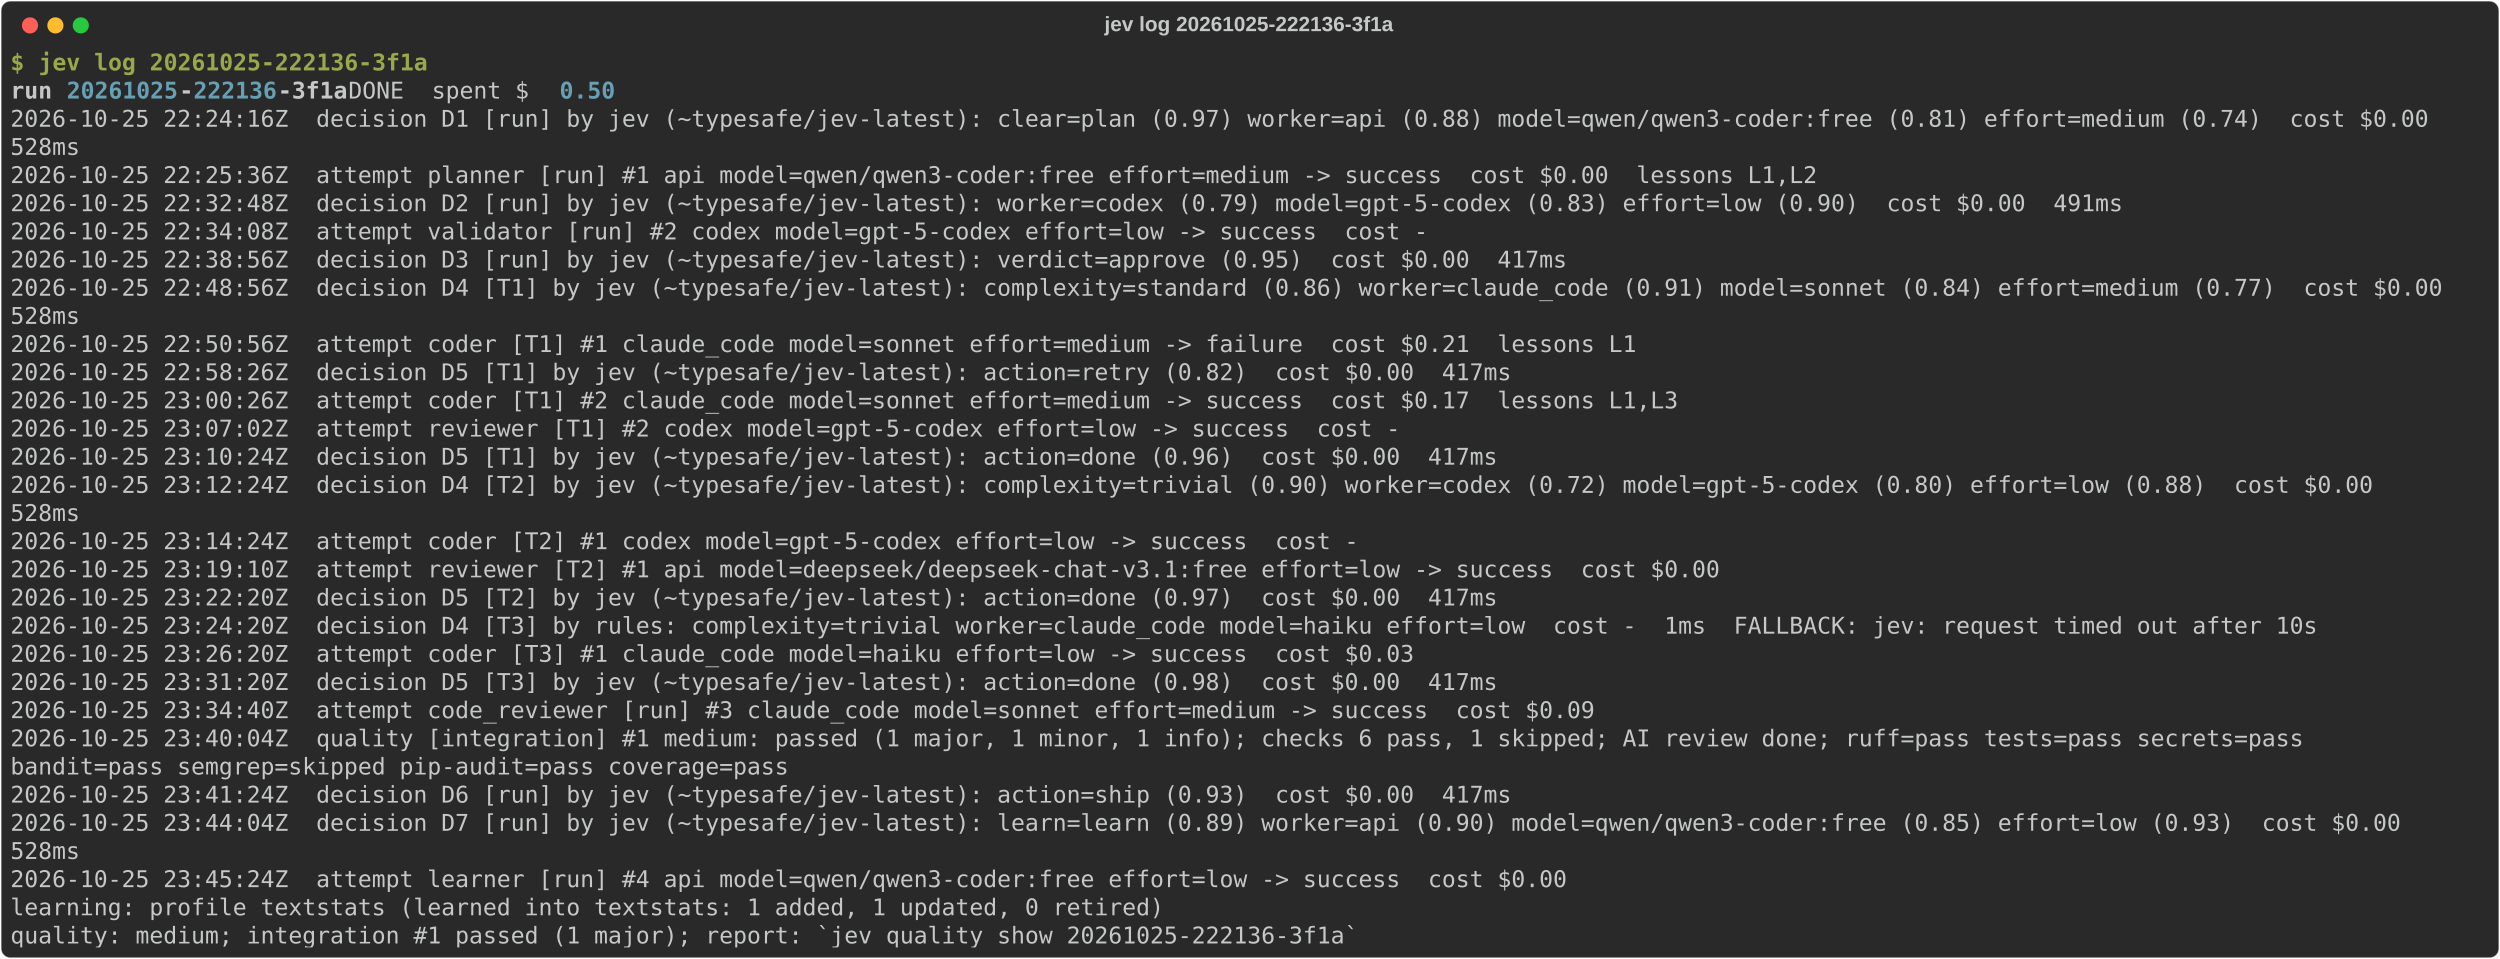
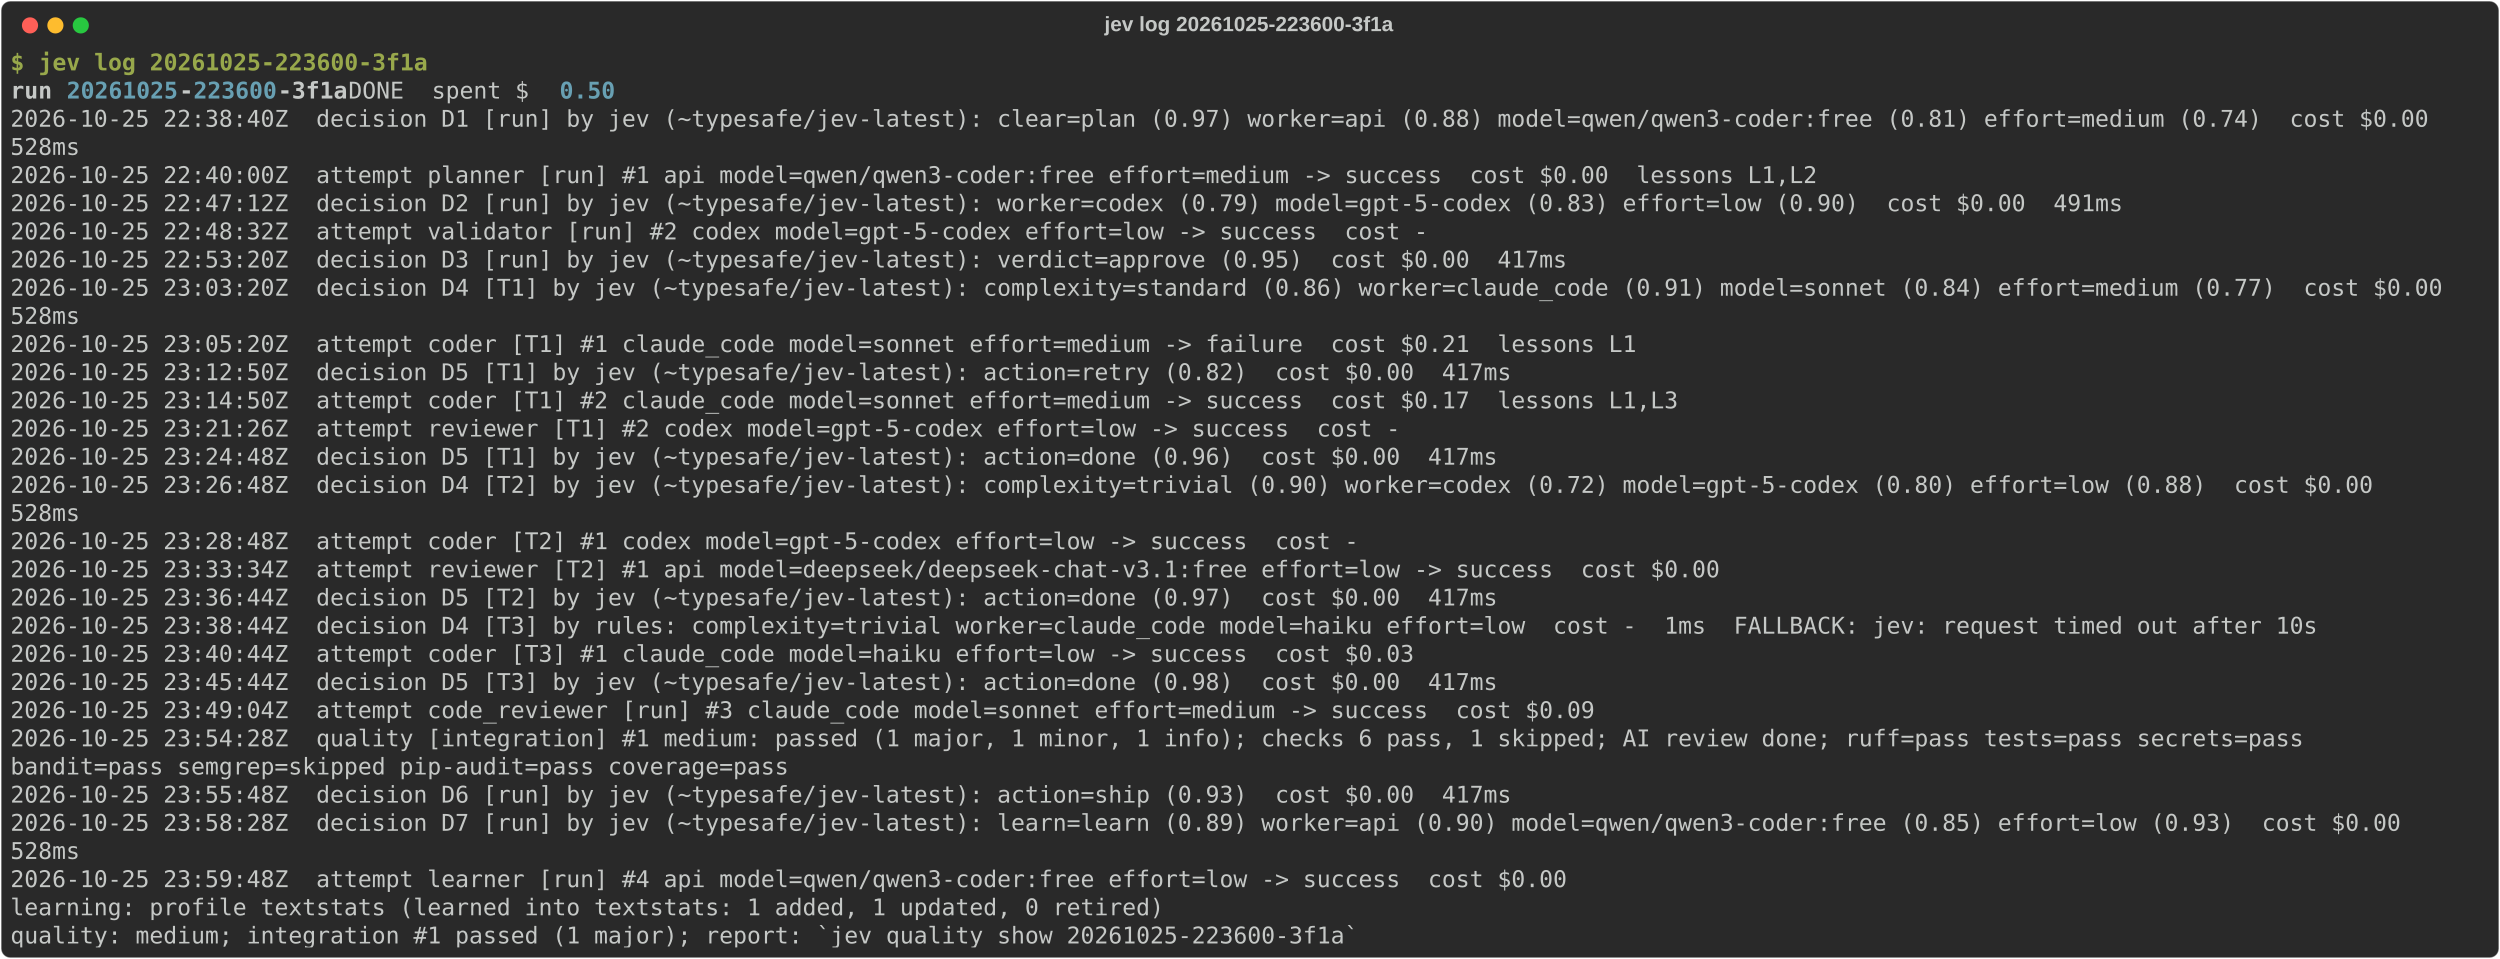
<svg xmlns="http://www.w3.org/2000/svg" class="rich-terminal" viewBox="0 0 2166 830.8">
  <style>

    @font-face {
        font-family: "Fira Code";
        src: local("FiraCode-Regular"),
                url("https://cdnjs.cloudflare.com/ajax/libs/firacode/6.2.0/woff2/FiraCode-Regular.woff2") format("woff2"),
                url("https://cdnjs.cloudflare.com/ajax/libs/firacode/6.2.0/woff/FiraCode-Regular.woff") format("woff");
        font-style: normal;
        font-weight: 400;
    }
    @font-face {
        font-family: "Fira Code";
        src: local("FiraCode-Bold"),
                url("https://cdnjs.cloudflare.com/ajax/libs/firacode/6.2.0/woff2/FiraCode-Bold.woff2") format("woff2"),
                url("https://cdnjs.cloudflare.com/ajax/libs/firacode/6.2.0/woff/FiraCode-Bold.woff") format("woff");
        font-style: bold;
        font-weight: 700;
    }

-     .terminal-2538786755-matrix {
+     .terminal-467259383-matrix {
        font-family: Fira Code, monospace;
        font-size: 20px;
        line-height: 24.4px;
        font-variant-east-asian: full-width;
    }

-     .terminal-2538786755-title {
+     .terminal-467259383-title {
        font-size: 18px;
        font-weight: bold;
        font-family: arial;
    }

-     .terminal-2538786755-r1 { fill: #98a84b;font-weight: bold }
- .terminal-2538786755-r2 { fill: #c5c8c6 }
- .terminal-2538786755-r3 { fill: #c5c8c6;font-weight: bold }
- .terminal-2538786755-r4 { fill: #68a0b3;font-weight: bold }
+     .terminal-467259383-r1 { fill: #98a84b;font-weight: bold }
+ .terminal-467259383-r2 { fill: #c5c8c6 }
+ .terminal-467259383-r3 { fill: #c5c8c6;font-weight: bold }
+ .terminal-467259383-r4 { fill: #68a0b3;font-weight: bold }
    </style>
  <defs>
-     <clipPath id="terminal-2538786755-clip-terminal">
+     <clipPath id="terminal-467259383-clip-terminal">
      <rect x="0" y="0" width="2146.2" height="779.8" />
    </clipPath>
-     <clipPath id="terminal-2538786755-line-0">
+     <clipPath id="terminal-467259383-line-0">
      <rect x="0" y="1.5" width="2147.2" height="24.65" />
    </clipPath>
-     <clipPath id="terminal-2538786755-line-1">
+     <clipPath id="terminal-467259383-line-1">
      <rect x="0" y="25.9" width="2147.2" height="24.65" />
    </clipPath>
-     <clipPath id="terminal-2538786755-line-2">
+     <clipPath id="terminal-467259383-line-2">
      <rect x="0" y="50.3" width="2147.2" height="24.65" />
    </clipPath>
-     <clipPath id="terminal-2538786755-line-3">
+     <clipPath id="terminal-467259383-line-3">
      <rect x="0" y="74.7" width="2147.2" height="24.65" />
    </clipPath>
-     <clipPath id="terminal-2538786755-line-4">
+     <clipPath id="terminal-467259383-line-4">
      <rect x="0" y="99.1" width="2147.2" height="24.65" />
    </clipPath>
-     <clipPath id="terminal-2538786755-line-5">
+     <clipPath id="terminal-467259383-line-5">
      <rect x="0" y="123.5" width="2147.2" height="24.65" />
    </clipPath>
-     <clipPath id="terminal-2538786755-line-6">
+     <clipPath id="terminal-467259383-line-6">
      <rect x="0" y="147.9" width="2147.2" height="24.65" />
    </clipPath>
-     <clipPath id="terminal-2538786755-line-7">
+     <clipPath id="terminal-467259383-line-7">
      <rect x="0" y="172.3" width="2147.2" height="24.65" />
    </clipPath>
-     <clipPath id="terminal-2538786755-line-8">
+     <clipPath id="terminal-467259383-line-8">
      <rect x="0" y="196.7" width="2147.2" height="24.65" />
    </clipPath>
-     <clipPath id="terminal-2538786755-line-9">
+     <clipPath id="terminal-467259383-line-9">
      <rect x="0" y="221.1" width="2147.2" height="24.65" />
    </clipPath>
-     <clipPath id="terminal-2538786755-line-10">
+     <clipPath id="terminal-467259383-line-10">
      <rect x="0" y="245.5" width="2147.2" height="24.65" />
    </clipPath>
-     <clipPath id="terminal-2538786755-line-11">
+     <clipPath id="terminal-467259383-line-11">
      <rect x="0" y="269.9" width="2147.2" height="24.65" />
    </clipPath>
-     <clipPath id="terminal-2538786755-line-12">
+     <clipPath id="terminal-467259383-line-12">
      <rect x="0" y="294.3" width="2147.2" height="24.65" />
    </clipPath>
-     <clipPath id="terminal-2538786755-line-13">
+     <clipPath id="terminal-467259383-line-13">
      <rect x="0" y="318.7" width="2147.2" height="24.65" />
    </clipPath>
-     <clipPath id="terminal-2538786755-line-14">
+     <clipPath id="terminal-467259383-line-14">
      <rect x="0" y="343.1" width="2147.2" height="24.65" />
    </clipPath>
-     <clipPath id="terminal-2538786755-line-15">
+     <clipPath id="terminal-467259383-line-15">
      <rect x="0" y="367.5" width="2147.2" height="24.65" />
    </clipPath>
-     <clipPath id="terminal-2538786755-line-16">
+     <clipPath id="terminal-467259383-line-16">
      <rect x="0" y="391.9" width="2147.2" height="24.65" />
    </clipPath>
-     <clipPath id="terminal-2538786755-line-17">
+     <clipPath id="terminal-467259383-line-17">
      <rect x="0" y="416.3" width="2147.2" height="24.65" />
    </clipPath>
-     <clipPath id="terminal-2538786755-line-18">
+     <clipPath id="terminal-467259383-line-18">
      <rect x="0" y="440.7" width="2147.2" height="24.65" />
    </clipPath>
-     <clipPath id="terminal-2538786755-line-19">
+     <clipPath id="terminal-467259383-line-19">
      <rect x="0" y="465.1" width="2147.2" height="24.65" />
    </clipPath>
-     <clipPath id="terminal-2538786755-line-20">
+     <clipPath id="terminal-467259383-line-20">
      <rect x="0" y="489.5" width="2147.2" height="24.65" />
    </clipPath>
-     <clipPath id="terminal-2538786755-line-21">
+     <clipPath id="terminal-467259383-line-21">
      <rect x="0" y="513.9" width="2147.2" height="24.65" />
    </clipPath>
-     <clipPath id="terminal-2538786755-line-22">
+     <clipPath id="terminal-467259383-line-22">
      <rect x="0" y="538.3" width="2147.2" height="24.65" />
    </clipPath>
-     <clipPath id="terminal-2538786755-line-23">
+     <clipPath id="terminal-467259383-line-23">
      <rect x="0" y="562.7" width="2147.2" height="24.65" />
    </clipPath>
-     <clipPath id="terminal-2538786755-line-24">
+     <clipPath id="terminal-467259383-line-24">
      <rect x="0" y="587.1" width="2147.2" height="24.65" />
    </clipPath>
-     <clipPath id="terminal-2538786755-line-25">
+     <clipPath id="terminal-467259383-line-25">
      <rect x="0" y="611.5" width="2147.2" height="24.65" />
    </clipPath>
-     <clipPath id="terminal-2538786755-line-26">
+     <clipPath id="terminal-467259383-line-26">
      <rect x="0" y="635.9" width="2147.2" height="24.65" />
    </clipPath>
-     <clipPath id="terminal-2538786755-line-27">
+     <clipPath id="terminal-467259383-line-27">
      <rect x="0" y="660.3" width="2147.2" height="24.65" />
    </clipPath>
-     <clipPath id="terminal-2538786755-line-28">
+     <clipPath id="terminal-467259383-line-28">
      <rect x="0" y="684.7" width="2147.2" height="24.65" />
    </clipPath>
-     <clipPath id="terminal-2538786755-line-29">
+     <clipPath id="terminal-467259383-line-29">
      <rect x="0" y="709.1" width="2147.2" height="24.65" />
    </clipPath>
-     <clipPath id="terminal-2538786755-line-30">
+     <clipPath id="terminal-467259383-line-30">
      <rect x="0" y="733.5" width="2147.2" height="24.65" />
    </clipPath>
  </defs>
  <rect fill="#292929" stroke="rgba(255,255,255,0.35)" stroke-width="1" x="1" y="1" width="2164" height="828.8" rx="8" />
-   <text class="terminal-2538786755-title" fill="#c5c8c6" text-anchor="middle" x="1082" y="27">jev log 20261025-222136-3f1a</text>
+   <text class="terminal-467259383-title" fill="#c5c8c6" text-anchor="middle" x="1082" y="27">jev log 20261025-223600-3f1a</text>
  <g transform="translate(26,22)">
    <circle cx="0" cy="0" r="7" fill="#ff5f57" />
    <circle cx="22" cy="0" r="7" fill="#febc2e" />
    <circle cx="44" cy="0" r="7" fill="#28c840" />
  </g>
-   <g transform="translate(9, 41)" clip-path="url(#terminal-2538786755-clip-terminal)">
-     <g class="terminal-2538786755-matrix">
-       <text class="terminal-2538786755-r1" x="0" y="20" textLength="24.4" clip-path="url(#terminal-2538786755-line-0)">$ </text>
-       <text class="terminal-2538786755-r1" x="24.4" y="20" textLength="341.6" clip-path="url(#terminal-2538786755-line-0)">jev log 20261025-222136-3f1a</text>
-       <text class="terminal-2538786755-r2" x="2147.2" y="20" textLength="12.2" clip-path="url(#terminal-2538786755-line-0)">
- </text>
-       <text class="terminal-2538786755-r3" x="0" y="44.4" textLength="48.8" clip-path="url(#terminal-2538786755-line-1)">run </text>
-       <text class="terminal-2538786755-r4" x="48.8" y="44.4" textLength="97.6" clip-path="url(#terminal-2538786755-line-1)">20261025</text>
-       <text class="terminal-2538786755-r3" x="146.4" y="44.4" textLength="12.2" clip-path="url(#terminal-2538786755-line-1)">-</text>
-       <text class="terminal-2538786755-r4" x="158.6" y="44.4" textLength="73.2" clip-path="url(#terminal-2538786755-line-1)">222136</text>
-       <text class="terminal-2538786755-r3" x="231.8" y="44.4" textLength="61" clip-path="url(#terminal-2538786755-line-1)">-3f1a</text>
-       <text class="terminal-2538786755-r2" x="292.8" y="44.4" textLength="183" clip-path="url(#terminal-2538786755-line-1)">  DONE  spent $</text>
-       <text class="terminal-2538786755-r4" x="475.8" y="44.4" textLength="48.8" clip-path="url(#terminal-2538786755-line-1)">0.50</text>
-       <text class="terminal-2538786755-r2" x="2147.2" y="44.4" textLength="12.2" clip-path="url(#terminal-2538786755-line-1)">
- </text>
-       <text class="terminal-2538786755-r2" x="0" y="68.8" textLength="2147.2" clip-path="url(#terminal-2538786755-line-2)">2026-10-25 22:24:16Z  decision D1 [run] by jev (~typesafe/jev-latest): clear=plan (0.97) worker=api (0.88) model=qwen/qwen3-coder:free (0.81) effort=medium (0.74)  cost $0.00  </text>
-       <text class="terminal-2538786755-r2" x="2147.2" y="68.8" textLength="12.2" clip-path="url(#terminal-2538786755-line-2)">
- </text>
-       <text class="terminal-2538786755-r2" x="0" y="93.2" textLength="61" clip-path="url(#terminal-2538786755-line-3)">528ms</text>
-       <text class="terminal-2538786755-r2" x="2147.2" y="93.2" textLength="12.2" clip-path="url(#terminal-2538786755-line-3)">
- </text>
-       <text class="terminal-2538786755-r2" x="0" y="117.6" textLength="1586" clip-path="url(#terminal-2538786755-line-4)">2026-10-25 22:25:36Z  attempt planner [run] #1 api model=qwen/qwen3-coder:free effort=medium -&gt; success  cost $0.00  lessons L1,L2</text>
-       <text class="terminal-2538786755-r2" x="2147.2" y="117.6" textLength="12.2" clip-path="url(#terminal-2538786755-line-4)">
- </text>
-       <text class="terminal-2538786755-r2" x="0" y="142" textLength="1854.4" clip-path="url(#terminal-2538786755-line-5)">2026-10-25 22:32:48Z  decision D2 [run] by jev (~typesafe/jev-latest): worker=codex (0.79) model=gpt-5-codex (0.83) effort=low (0.90)  cost $0.00  491ms</text>
-       <text class="terminal-2538786755-r2" x="2147.2" y="142" textLength="12.2" clip-path="url(#terminal-2538786755-line-5)">
- </text>
-       <text class="terminal-2538786755-r2" x="0" y="166.4" textLength="1244.4" clip-path="url(#terminal-2538786755-line-6)">2026-10-25 22:34:08Z  attempt validator [run] #2 codex model=gpt-5-codex effort=low -&gt; success  cost -</text>
-       <text class="terminal-2538786755-r2" x="2147.2" y="166.4" textLength="12.2" clip-path="url(#terminal-2538786755-line-6)">
- </text>
-       <text class="terminal-2538786755-r2" x="0" y="190.8" textLength="1366.4" clip-path="url(#terminal-2538786755-line-7)">2026-10-25 22:38:56Z  decision D3 [run] by jev (~typesafe/jev-latest): verdict=approve (0.95)  cost $0.00  417ms</text>
-       <text class="terminal-2538786755-r2" x="2147.2" y="190.8" textLength="12.2" clip-path="url(#terminal-2538786755-line-7)">
- </text>
-       <text class="terminal-2538786755-r2" x="0" y="215.2" textLength="2147.2" clip-path="url(#terminal-2538786755-line-8)">2026-10-25 22:48:56Z  decision D4 [T1] by jev (~typesafe/jev-latest): complexity=standard (0.86) worker=claude_code (0.91) model=sonnet (0.84) effort=medium (0.77)  cost $0.00 </text>
-       <text class="terminal-2538786755-r2" x="2147.2" y="215.2" textLength="12.2" clip-path="url(#terminal-2538786755-line-8)">
- </text>
-       <text class="terminal-2538786755-r2" x="0" y="239.6" textLength="61" clip-path="url(#terminal-2538786755-line-9)">528ms</text>
-       <text class="terminal-2538786755-r2" x="2147.2" y="239.6" textLength="12.2" clip-path="url(#terminal-2538786755-line-9)">
- </text>
-       <text class="terminal-2538786755-r2" x="0" y="264" textLength="1427.4" clip-path="url(#terminal-2538786755-line-10)">2026-10-25 22:50:56Z  attempt coder [T1] #1 claude_code model=sonnet effort=medium -&gt; failure  cost $0.21  lessons L1</text>
-       <text class="terminal-2538786755-r2" x="2147.2" y="264" textLength="12.2" clip-path="url(#terminal-2538786755-line-10)">
- </text>
-       <text class="terminal-2538786755-r2" x="0" y="288.4" textLength="1317.6" clip-path="url(#terminal-2538786755-line-11)">2026-10-25 22:58:26Z  decision D5 [T1] by jev (~typesafe/jev-latest): action=retry (0.82)  cost $0.00  417ms</text>
-       <text class="terminal-2538786755-r2" x="2147.2" y="288.4" textLength="12.2" clip-path="url(#terminal-2538786755-line-11)">
- </text>
-       <text class="terminal-2538786755-r2" x="0" y="312.8" textLength="1464" clip-path="url(#terminal-2538786755-line-12)">2026-10-25 23:00:26Z  attempt coder [T1] #2 claude_code model=sonnet effort=medium -&gt; success  cost $0.17  lessons L1,L3</text>
-       <text class="terminal-2538786755-r2" x="2147.2" y="312.8" textLength="12.2" clip-path="url(#terminal-2538786755-line-12)">
- </text>
-       <text class="terminal-2538786755-r2" x="0" y="337.2" textLength="1220" clip-path="url(#terminal-2538786755-line-13)">2026-10-25 23:07:02Z  attempt reviewer [T1] #2 codex model=gpt-5-codex effort=low -&gt; success  cost -</text>
-       <text class="terminal-2538786755-r2" x="2147.2" y="337.2" textLength="12.2" clip-path="url(#terminal-2538786755-line-13)">
- </text>
-       <text class="terminal-2538786755-r2" x="0" y="361.6" textLength="1305.4" clip-path="url(#terminal-2538786755-line-14)">2026-10-25 23:10:24Z  decision D5 [T1] by jev (~typesafe/jev-latest): action=done (0.96)  cost $0.00  417ms</text>
-       <text class="terminal-2538786755-r2" x="2147.2" y="361.6" textLength="12.2" clip-path="url(#terminal-2538786755-line-14)">
- </text>
-       <text class="terminal-2538786755-r2" x="0" y="386" textLength="2098.4" clip-path="url(#terminal-2538786755-line-15)">2026-10-25 23:12:24Z  decision D4 [T2] by jev (~typesafe/jev-latest): complexity=trivial (0.90) worker=codex (0.72) model=gpt-5-codex (0.80) effort=low (0.88)  cost $0.00  </text>
-       <text class="terminal-2538786755-r2" x="2147.2" y="386" textLength="12.2" clip-path="url(#terminal-2538786755-line-15)">
- </text>
-       <text class="terminal-2538786755-r2" x="0" y="410.4" textLength="61" clip-path="url(#terminal-2538786755-line-16)">528ms</text>
-       <text class="terminal-2538786755-r2" x="2147.2" y="410.4" textLength="12.2" clip-path="url(#terminal-2538786755-line-16)">
- </text>
-       <text class="terminal-2538786755-r2" x="0" y="434.8" textLength="1183.4" clip-path="url(#terminal-2538786755-line-17)">2026-10-25 23:14:24Z  attempt coder [T2] #1 codex model=gpt-5-codex effort=low -&gt; success  cost -</text>
-       <text class="terminal-2538786755-r2" x="2147.2" y="434.8" textLength="12.2" clip-path="url(#terminal-2538786755-line-17)">
- </text>
-       <text class="terminal-2538786755-r2" x="0" y="459.2" textLength="1500.6" clip-path="url(#terminal-2538786755-line-18)">2026-10-25 23:19:10Z  attempt reviewer [T2] #1 api model=deepseek/deepseek-chat-v3.1:free effort=low -&gt; success  cost $0.00</text>
-       <text class="terminal-2538786755-r2" x="2147.2" y="459.2" textLength="12.2" clip-path="url(#terminal-2538786755-line-18)">
- </text>
-       <text class="terminal-2538786755-r2" x="0" y="483.6" textLength="1305.4" clip-path="url(#terminal-2538786755-line-19)">2026-10-25 23:22:20Z  decision D5 [T2] by jev (~typesafe/jev-latest): action=done (0.97)  cost $0.00  417ms</text>
-       <text class="terminal-2538786755-r2" x="2147.2" y="483.6" textLength="12.2" clip-path="url(#terminal-2538786755-line-19)">
- </text>
-       <text class="terminal-2538786755-r2" x="0" y="508" textLength="2025.2" clip-path="url(#terminal-2538786755-line-20)">2026-10-25 23:24:20Z  decision D4 [T3] by rules: complexity=trivial worker=claude_code model=haiku effort=low  cost -  1ms  FALLBACK: jev: request timed out after 10s</text>
-       <text class="terminal-2538786755-r2" x="2147.2" y="508" textLength="12.2" clip-path="url(#terminal-2538786755-line-20)">
- </text>
-       <text class="terminal-2538786755-r2" x="0" y="532.4" textLength="1232.2" clip-path="url(#terminal-2538786755-line-21)">2026-10-25 23:26:20Z  attempt coder [T3] #1 claude_code model=haiku effort=low -&gt; success  cost $0.03</text>
-       <text class="terminal-2538786755-r2" x="2147.2" y="532.4" textLength="12.2" clip-path="url(#terminal-2538786755-line-21)">
- </text>
-       <text class="terminal-2538786755-r2" x="0" y="556.8" textLength="1305.4" clip-path="url(#terminal-2538786755-line-22)">2026-10-25 23:31:20Z  decision D5 [T3] by jev (~typesafe/jev-latest): action=done (0.98)  cost $0.00  417ms</text>
-       <text class="terminal-2538786755-r2" x="2147.2" y="556.8" textLength="12.2" clip-path="url(#terminal-2538786755-line-22)">
- </text>
-       <text class="terminal-2538786755-r2" x="0" y="581.2" textLength="1390.8" clip-path="url(#terminal-2538786755-line-23)">2026-10-25 23:34:40Z  attempt code_reviewer [run] #3 claude_code model=sonnet effort=medium -&gt; success  cost $0.09</text>
-       <text class="terminal-2538786755-r2" x="2147.2" y="581.2" textLength="12.2" clip-path="url(#terminal-2538786755-line-23)">
- </text>
-       <text class="terminal-2538786755-r2" x="0" y="605.6" textLength="2025.2" clip-path="url(#terminal-2538786755-line-24)">2026-10-25 23:40:04Z  quality [integration] #1 medium: passed (1 major, 1 minor, 1 info); checks 6 pass, 1 skipped; AI review done; ruff=pass tests=pass secrets=pass </text>
-       <text class="terminal-2538786755-r2" x="2147.2" y="605.6" textLength="12.2" clip-path="url(#terminal-2538786755-line-24)">
- </text>
-       <text class="terminal-2538786755-r2" x="0" y="630" textLength="683.2" clip-path="url(#terminal-2538786755-line-25)">bandit=pass semgrep=skipped pip-audit=pass coverage=pass</text>
-       <text class="terminal-2538786755-r2" x="2147.2" y="630" textLength="12.2" clip-path="url(#terminal-2538786755-line-25)">
- </text>
-       <text class="terminal-2538786755-r2" x="0" y="654.4" textLength="1317.6" clip-path="url(#terminal-2538786755-line-26)">2026-10-25 23:41:24Z  decision D6 [run] by jev (~typesafe/jev-latest): action=ship (0.93)  cost $0.00  417ms</text>
-       <text class="terminal-2538786755-r2" x="2147.2" y="654.4" textLength="12.2" clip-path="url(#terminal-2538786755-line-26)">
- </text>
-       <text class="terminal-2538786755-r2" x="0" y="678.8" textLength="2122.8" clip-path="url(#terminal-2538786755-line-27)">2026-10-25 23:44:04Z  decision D7 [run] by jev (~typesafe/jev-latest): learn=learn (0.89) worker=api (0.90) model=qwen/qwen3-coder:free (0.85) effort=low (0.93)  cost $0.00  </text>
-       <text class="terminal-2538786755-r2" x="2147.2" y="678.8" textLength="12.2" clip-path="url(#terminal-2538786755-line-27)">
- </text>
-       <text class="terminal-2538786755-r2" x="0" y="703.2" textLength="61" clip-path="url(#terminal-2538786755-line-28)">528ms</text>
-       <text class="terminal-2538786755-r2" x="2147.2" y="703.2" textLength="12.2" clip-path="url(#terminal-2538786755-line-28)">
- </text>
-       <text class="terminal-2538786755-r2" x="0" y="727.6" textLength="1366.4" clip-path="url(#terminal-2538786755-line-29)">2026-10-25 23:45:24Z  attempt learner [run] #4 api model=qwen/qwen3-coder:free effort=low -&gt; success  cost $0.00</text>
-       <text class="terminal-2538786755-r2" x="2147.2" y="727.6" textLength="12.2" clip-path="url(#terminal-2538786755-line-29)">
- </text>
-       <text class="terminal-2538786755-r2" x="0" y="752" textLength="1012.6" clip-path="url(#terminal-2538786755-line-30)">learning: profile textstats (learned into textstats: 1 added, 1 updated, 0 retired)</text>
-       <text class="terminal-2538786755-r2" x="2147.2" y="752" textLength="12.2" clip-path="url(#terminal-2538786755-line-30)">
- </text>
-       <text class="terminal-2538786755-r2" x="0" y="776.4" textLength="1183.4" clip-path="url(#terminal-2538786755-line-31)">quality: medium; integration #1 passed (1 major); report: `jev quality show 20261025-222136-3f1a`</text>
-       <text class="terminal-2538786755-r2" x="2147.2" y="776.4" textLength="12.2" clip-path="url(#terminal-2538786755-line-31)">
+   <g transform="translate(9, 41)" clip-path="url(#terminal-467259383-clip-terminal)">
+     <g class="terminal-467259383-matrix">
+       <text class="terminal-467259383-r1" x="0" y="20" textLength="24.4" clip-path="url(#terminal-467259383-line-0)">$ </text>
+       <text class="terminal-467259383-r1" x="24.4" y="20" textLength="341.6" clip-path="url(#terminal-467259383-line-0)">jev log 20261025-223600-3f1a</text>
+       <text class="terminal-467259383-r2" x="2147.2" y="20" textLength="12.2" clip-path="url(#terminal-467259383-line-0)">
+ </text>
+       <text class="terminal-467259383-r3" x="0" y="44.4" textLength="48.8" clip-path="url(#terminal-467259383-line-1)">run </text>
+       <text class="terminal-467259383-r4" x="48.8" y="44.4" textLength="97.6" clip-path="url(#terminal-467259383-line-1)">20261025</text>
+       <text class="terminal-467259383-r3" x="146.4" y="44.4" textLength="12.2" clip-path="url(#terminal-467259383-line-1)">-</text>
+       <text class="terminal-467259383-r4" x="158.6" y="44.4" textLength="73.2" clip-path="url(#terminal-467259383-line-1)">223600</text>
+       <text class="terminal-467259383-r3" x="231.8" y="44.4" textLength="61" clip-path="url(#terminal-467259383-line-1)">-3f1a</text>
+       <text class="terminal-467259383-r2" x="292.8" y="44.4" textLength="183" clip-path="url(#terminal-467259383-line-1)">  DONE  spent $</text>
+       <text class="terminal-467259383-r4" x="475.8" y="44.4" textLength="48.8" clip-path="url(#terminal-467259383-line-1)">0.50</text>
+       <text class="terminal-467259383-r2" x="2147.2" y="44.4" textLength="12.2" clip-path="url(#terminal-467259383-line-1)">
+ </text>
+       <text class="terminal-467259383-r2" x="0" y="68.8" textLength="2147.2" clip-path="url(#terminal-467259383-line-2)">2026-10-25 22:38:40Z  decision D1 [run] by jev (~typesafe/jev-latest): clear=plan (0.97) worker=api (0.88) model=qwen/qwen3-coder:free (0.81) effort=medium (0.74)  cost $0.00  </text>
+       <text class="terminal-467259383-r2" x="2147.2" y="68.8" textLength="12.2" clip-path="url(#terminal-467259383-line-2)">
+ </text>
+       <text class="terminal-467259383-r2" x="0" y="93.2" textLength="61" clip-path="url(#terminal-467259383-line-3)">528ms</text>
+       <text class="terminal-467259383-r2" x="2147.2" y="93.2" textLength="12.2" clip-path="url(#terminal-467259383-line-3)">
+ </text>
+       <text class="terminal-467259383-r2" x="0" y="117.6" textLength="1586" clip-path="url(#terminal-467259383-line-4)">2026-10-25 22:40:00Z  attempt planner [run] #1 api model=qwen/qwen3-coder:free effort=medium -&gt; success  cost $0.00  lessons L1,L2</text>
+       <text class="terminal-467259383-r2" x="2147.2" y="117.6" textLength="12.2" clip-path="url(#terminal-467259383-line-4)">
+ </text>
+       <text class="terminal-467259383-r2" x="0" y="142" textLength="1854.4" clip-path="url(#terminal-467259383-line-5)">2026-10-25 22:47:12Z  decision D2 [run] by jev (~typesafe/jev-latest): worker=codex (0.79) model=gpt-5-codex (0.83) effort=low (0.90)  cost $0.00  491ms</text>
+       <text class="terminal-467259383-r2" x="2147.2" y="142" textLength="12.2" clip-path="url(#terminal-467259383-line-5)">
+ </text>
+       <text class="terminal-467259383-r2" x="0" y="166.4" textLength="1244.4" clip-path="url(#terminal-467259383-line-6)">2026-10-25 22:48:32Z  attempt validator [run] #2 codex model=gpt-5-codex effort=low -&gt; success  cost -</text>
+       <text class="terminal-467259383-r2" x="2147.2" y="166.4" textLength="12.2" clip-path="url(#terminal-467259383-line-6)">
+ </text>
+       <text class="terminal-467259383-r2" x="0" y="190.8" textLength="1366.4" clip-path="url(#terminal-467259383-line-7)">2026-10-25 22:53:20Z  decision D3 [run] by jev (~typesafe/jev-latest): verdict=approve (0.95)  cost $0.00  417ms</text>
+       <text class="terminal-467259383-r2" x="2147.2" y="190.8" textLength="12.2" clip-path="url(#terminal-467259383-line-7)">
+ </text>
+       <text class="terminal-467259383-r2" x="0" y="215.2" textLength="2147.2" clip-path="url(#terminal-467259383-line-8)">2026-10-25 23:03:20Z  decision D4 [T1] by jev (~typesafe/jev-latest): complexity=standard (0.86) worker=claude_code (0.91) model=sonnet (0.84) effort=medium (0.77)  cost $0.00 </text>
+       <text class="terminal-467259383-r2" x="2147.2" y="215.2" textLength="12.2" clip-path="url(#terminal-467259383-line-8)">
+ </text>
+       <text class="terminal-467259383-r2" x="0" y="239.6" textLength="61" clip-path="url(#terminal-467259383-line-9)">528ms</text>
+       <text class="terminal-467259383-r2" x="2147.2" y="239.6" textLength="12.2" clip-path="url(#terminal-467259383-line-9)">
+ </text>
+       <text class="terminal-467259383-r2" x="0" y="264" textLength="1427.4" clip-path="url(#terminal-467259383-line-10)">2026-10-25 23:05:20Z  attempt coder [T1] #1 claude_code model=sonnet effort=medium -&gt; failure  cost $0.21  lessons L1</text>
+       <text class="terminal-467259383-r2" x="2147.2" y="264" textLength="12.2" clip-path="url(#terminal-467259383-line-10)">
+ </text>
+       <text class="terminal-467259383-r2" x="0" y="288.4" textLength="1317.6" clip-path="url(#terminal-467259383-line-11)">2026-10-25 23:12:50Z  decision D5 [T1] by jev (~typesafe/jev-latest): action=retry (0.82)  cost $0.00  417ms</text>
+       <text class="terminal-467259383-r2" x="2147.2" y="288.4" textLength="12.2" clip-path="url(#terminal-467259383-line-11)">
+ </text>
+       <text class="terminal-467259383-r2" x="0" y="312.8" textLength="1464" clip-path="url(#terminal-467259383-line-12)">2026-10-25 23:14:50Z  attempt coder [T1] #2 claude_code model=sonnet effort=medium -&gt; success  cost $0.17  lessons L1,L3</text>
+       <text class="terminal-467259383-r2" x="2147.2" y="312.8" textLength="12.2" clip-path="url(#terminal-467259383-line-12)">
+ </text>
+       <text class="terminal-467259383-r2" x="0" y="337.2" textLength="1220" clip-path="url(#terminal-467259383-line-13)">2026-10-25 23:21:26Z  attempt reviewer [T1] #2 codex model=gpt-5-codex effort=low -&gt; success  cost -</text>
+       <text class="terminal-467259383-r2" x="2147.2" y="337.2" textLength="12.2" clip-path="url(#terminal-467259383-line-13)">
+ </text>
+       <text class="terminal-467259383-r2" x="0" y="361.6" textLength="1305.4" clip-path="url(#terminal-467259383-line-14)">2026-10-25 23:24:48Z  decision D5 [T1] by jev (~typesafe/jev-latest): action=done (0.96)  cost $0.00  417ms</text>
+       <text class="terminal-467259383-r2" x="2147.2" y="361.6" textLength="12.2" clip-path="url(#terminal-467259383-line-14)">
+ </text>
+       <text class="terminal-467259383-r2" x="0" y="386" textLength="2098.4" clip-path="url(#terminal-467259383-line-15)">2026-10-25 23:26:48Z  decision D4 [T2] by jev (~typesafe/jev-latest): complexity=trivial (0.90) worker=codex (0.72) model=gpt-5-codex (0.80) effort=low (0.88)  cost $0.00  </text>
+       <text class="terminal-467259383-r2" x="2147.2" y="386" textLength="12.2" clip-path="url(#terminal-467259383-line-15)">
+ </text>
+       <text class="terminal-467259383-r2" x="0" y="410.4" textLength="61" clip-path="url(#terminal-467259383-line-16)">528ms</text>
+       <text class="terminal-467259383-r2" x="2147.2" y="410.4" textLength="12.2" clip-path="url(#terminal-467259383-line-16)">
+ </text>
+       <text class="terminal-467259383-r2" x="0" y="434.8" textLength="1183.4" clip-path="url(#terminal-467259383-line-17)">2026-10-25 23:28:48Z  attempt coder [T2] #1 codex model=gpt-5-codex effort=low -&gt; success  cost -</text>
+       <text class="terminal-467259383-r2" x="2147.2" y="434.8" textLength="12.2" clip-path="url(#terminal-467259383-line-17)">
+ </text>
+       <text class="terminal-467259383-r2" x="0" y="459.2" textLength="1500.6" clip-path="url(#terminal-467259383-line-18)">2026-10-25 23:33:34Z  attempt reviewer [T2] #1 api model=deepseek/deepseek-chat-v3.1:free effort=low -&gt; success  cost $0.00</text>
+       <text class="terminal-467259383-r2" x="2147.2" y="459.2" textLength="12.2" clip-path="url(#terminal-467259383-line-18)">
+ </text>
+       <text class="terminal-467259383-r2" x="0" y="483.6" textLength="1305.4" clip-path="url(#terminal-467259383-line-19)">2026-10-25 23:36:44Z  decision D5 [T2] by jev (~typesafe/jev-latest): action=done (0.97)  cost $0.00  417ms</text>
+       <text class="terminal-467259383-r2" x="2147.2" y="483.6" textLength="12.2" clip-path="url(#terminal-467259383-line-19)">
+ </text>
+       <text class="terminal-467259383-r2" x="0" y="508" textLength="2025.2" clip-path="url(#terminal-467259383-line-20)">2026-10-25 23:38:44Z  decision D4 [T3] by rules: complexity=trivial worker=claude_code model=haiku effort=low  cost -  1ms  FALLBACK: jev: request timed out after 10s</text>
+       <text class="terminal-467259383-r2" x="2147.2" y="508" textLength="12.2" clip-path="url(#terminal-467259383-line-20)">
+ </text>
+       <text class="terminal-467259383-r2" x="0" y="532.4" textLength="1232.2" clip-path="url(#terminal-467259383-line-21)">2026-10-25 23:40:44Z  attempt coder [T3] #1 claude_code model=haiku effort=low -&gt; success  cost $0.03</text>
+       <text class="terminal-467259383-r2" x="2147.2" y="532.4" textLength="12.2" clip-path="url(#terminal-467259383-line-21)">
+ </text>
+       <text class="terminal-467259383-r2" x="0" y="556.8" textLength="1305.4" clip-path="url(#terminal-467259383-line-22)">2026-10-25 23:45:44Z  decision D5 [T3] by jev (~typesafe/jev-latest): action=done (0.98)  cost $0.00  417ms</text>
+       <text class="terminal-467259383-r2" x="2147.2" y="556.8" textLength="12.2" clip-path="url(#terminal-467259383-line-22)">
+ </text>
+       <text class="terminal-467259383-r2" x="0" y="581.2" textLength="1390.8" clip-path="url(#terminal-467259383-line-23)">2026-10-25 23:49:04Z  attempt code_reviewer [run] #3 claude_code model=sonnet effort=medium -&gt; success  cost $0.09</text>
+       <text class="terminal-467259383-r2" x="2147.2" y="581.2" textLength="12.2" clip-path="url(#terminal-467259383-line-23)">
+ </text>
+       <text class="terminal-467259383-r2" x="0" y="605.6" textLength="2025.2" clip-path="url(#terminal-467259383-line-24)">2026-10-25 23:54:28Z  quality [integration] #1 medium: passed (1 major, 1 minor, 1 info); checks 6 pass, 1 skipped; AI review done; ruff=pass tests=pass secrets=pass </text>
+       <text class="terminal-467259383-r2" x="2147.2" y="605.6" textLength="12.2" clip-path="url(#terminal-467259383-line-24)">
+ </text>
+       <text class="terminal-467259383-r2" x="0" y="630" textLength="683.2" clip-path="url(#terminal-467259383-line-25)">bandit=pass semgrep=skipped pip-audit=pass coverage=pass</text>
+       <text class="terminal-467259383-r2" x="2147.2" y="630" textLength="12.2" clip-path="url(#terminal-467259383-line-25)">
+ </text>
+       <text class="terminal-467259383-r2" x="0" y="654.4" textLength="1317.6" clip-path="url(#terminal-467259383-line-26)">2026-10-25 23:55:48Z  decision D6 [run] by jev (~typesafe/jev-latest): action=ship (0.93)  cost $0.00  417ms</text>
+       <text class="terminal-467259383-r2" x="2147.2" y="654.4" textLength="12.2" clip-path="url(#terminal-467259383-line-26)">
+ </text>
+       <text class="terminal-467259383-r2" x="0" y="678.8" textLength="2122.8" clip-path="url(#terminal-467259383-line-27)">2026-10-25 23:58:28Z  decision D7 [run] by jev (~typesafe/jev-latest): learn=learn (0.89) worker=api (0.90) model=qwen/qwen3-coder:free (0.85) effort=low (0.93)  cost $0.00  </text>
+       <text class="terminal-467259383-r2" x="2147.2" y="678.8" textLength="12.2" clip-path="url(#terminal-467259383-line-27)">
+ </text>
+       <text class="terminal-467259383-r2" x="0" y="703.2" textLength="61" clip-path="url(#terminal-467259383-line-28)">528ms</text>
+       <text class="terminal-467259383-r2" x="2147.2" y="703.2" textLength="12.2" clip-path="url(#terminal-467259383-line-28)">
+ </text>
+       <text class="terminal-467259383-r2" x="0" y="727.6" textLength="1366.4" clip-path="url(#terminal-467259383-line-29)">2026-10-25 23:59:48Z  attempt learner [run] #4 api model=qwen/qwen3-coder:free effort=low -&gt; success  cost $0.00</text>
+       <text class="terminal-467259383-r2" x="2147.2" y="727.6" textLength="12.2" clip-path="url(#terminal-467259383-line-29)">
+ </text>
+       <text class="terminal-467259383-r2" x="0" y="752" textLength="1012.6" clip-path="url(#terminal-467259383-line-30)">learning: profile textstats (learned into textstats: 1 added, 1 updated, 0 retired)</text>
+       <text class="terminal-467259383-r2" x="2147.2" y="752" textLength="12.2" clip-path="url(#terminal-467259383-line-30)">
+ </text>
+       <text class="terminal-467259383-r2" x="0" y="776.4" textLength="1183.4" clip-path="url(#terminal-467259383-line-31)">quality: medium; integration #1 passed (1 major); report: `jev quality show 20261025-223600-3f1a`</text>
+       <text class="terminal-467259383-r2" x="2147.2" y="776.4" textLength="12.2" clip-path="url(#terminal-467259383-line-31)">
</text>
    </g>
  </g>
</svg>
